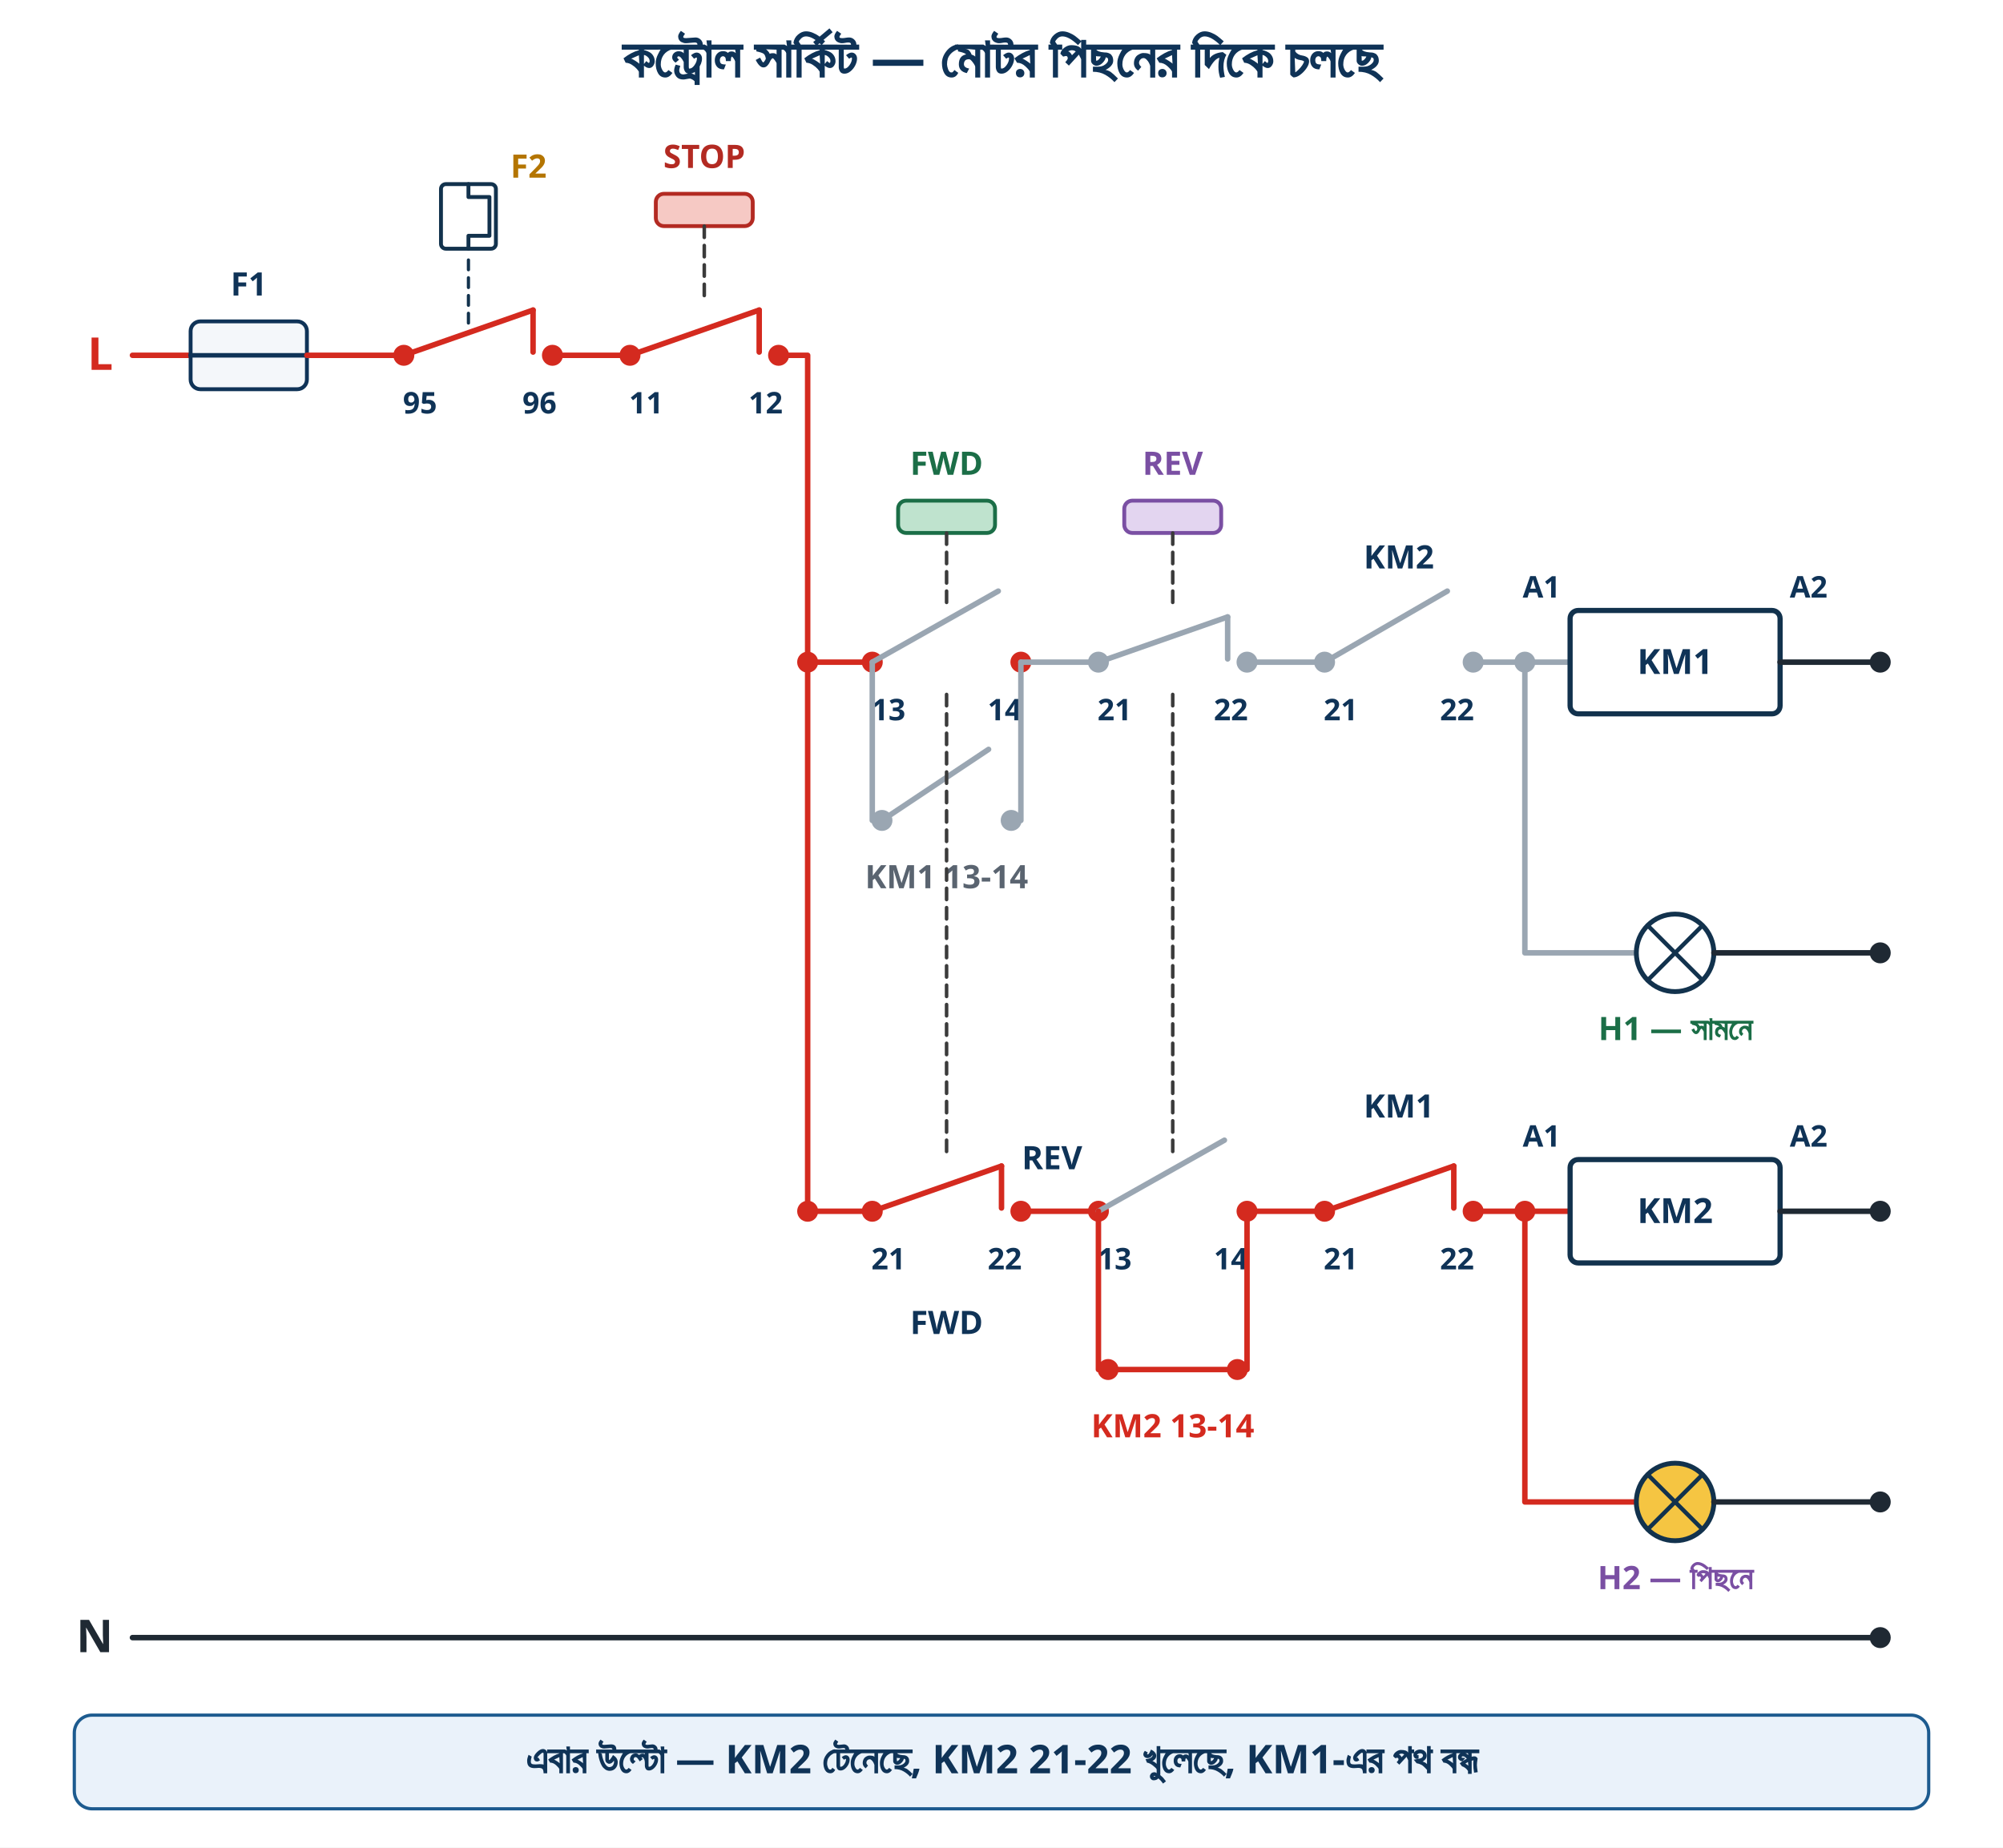
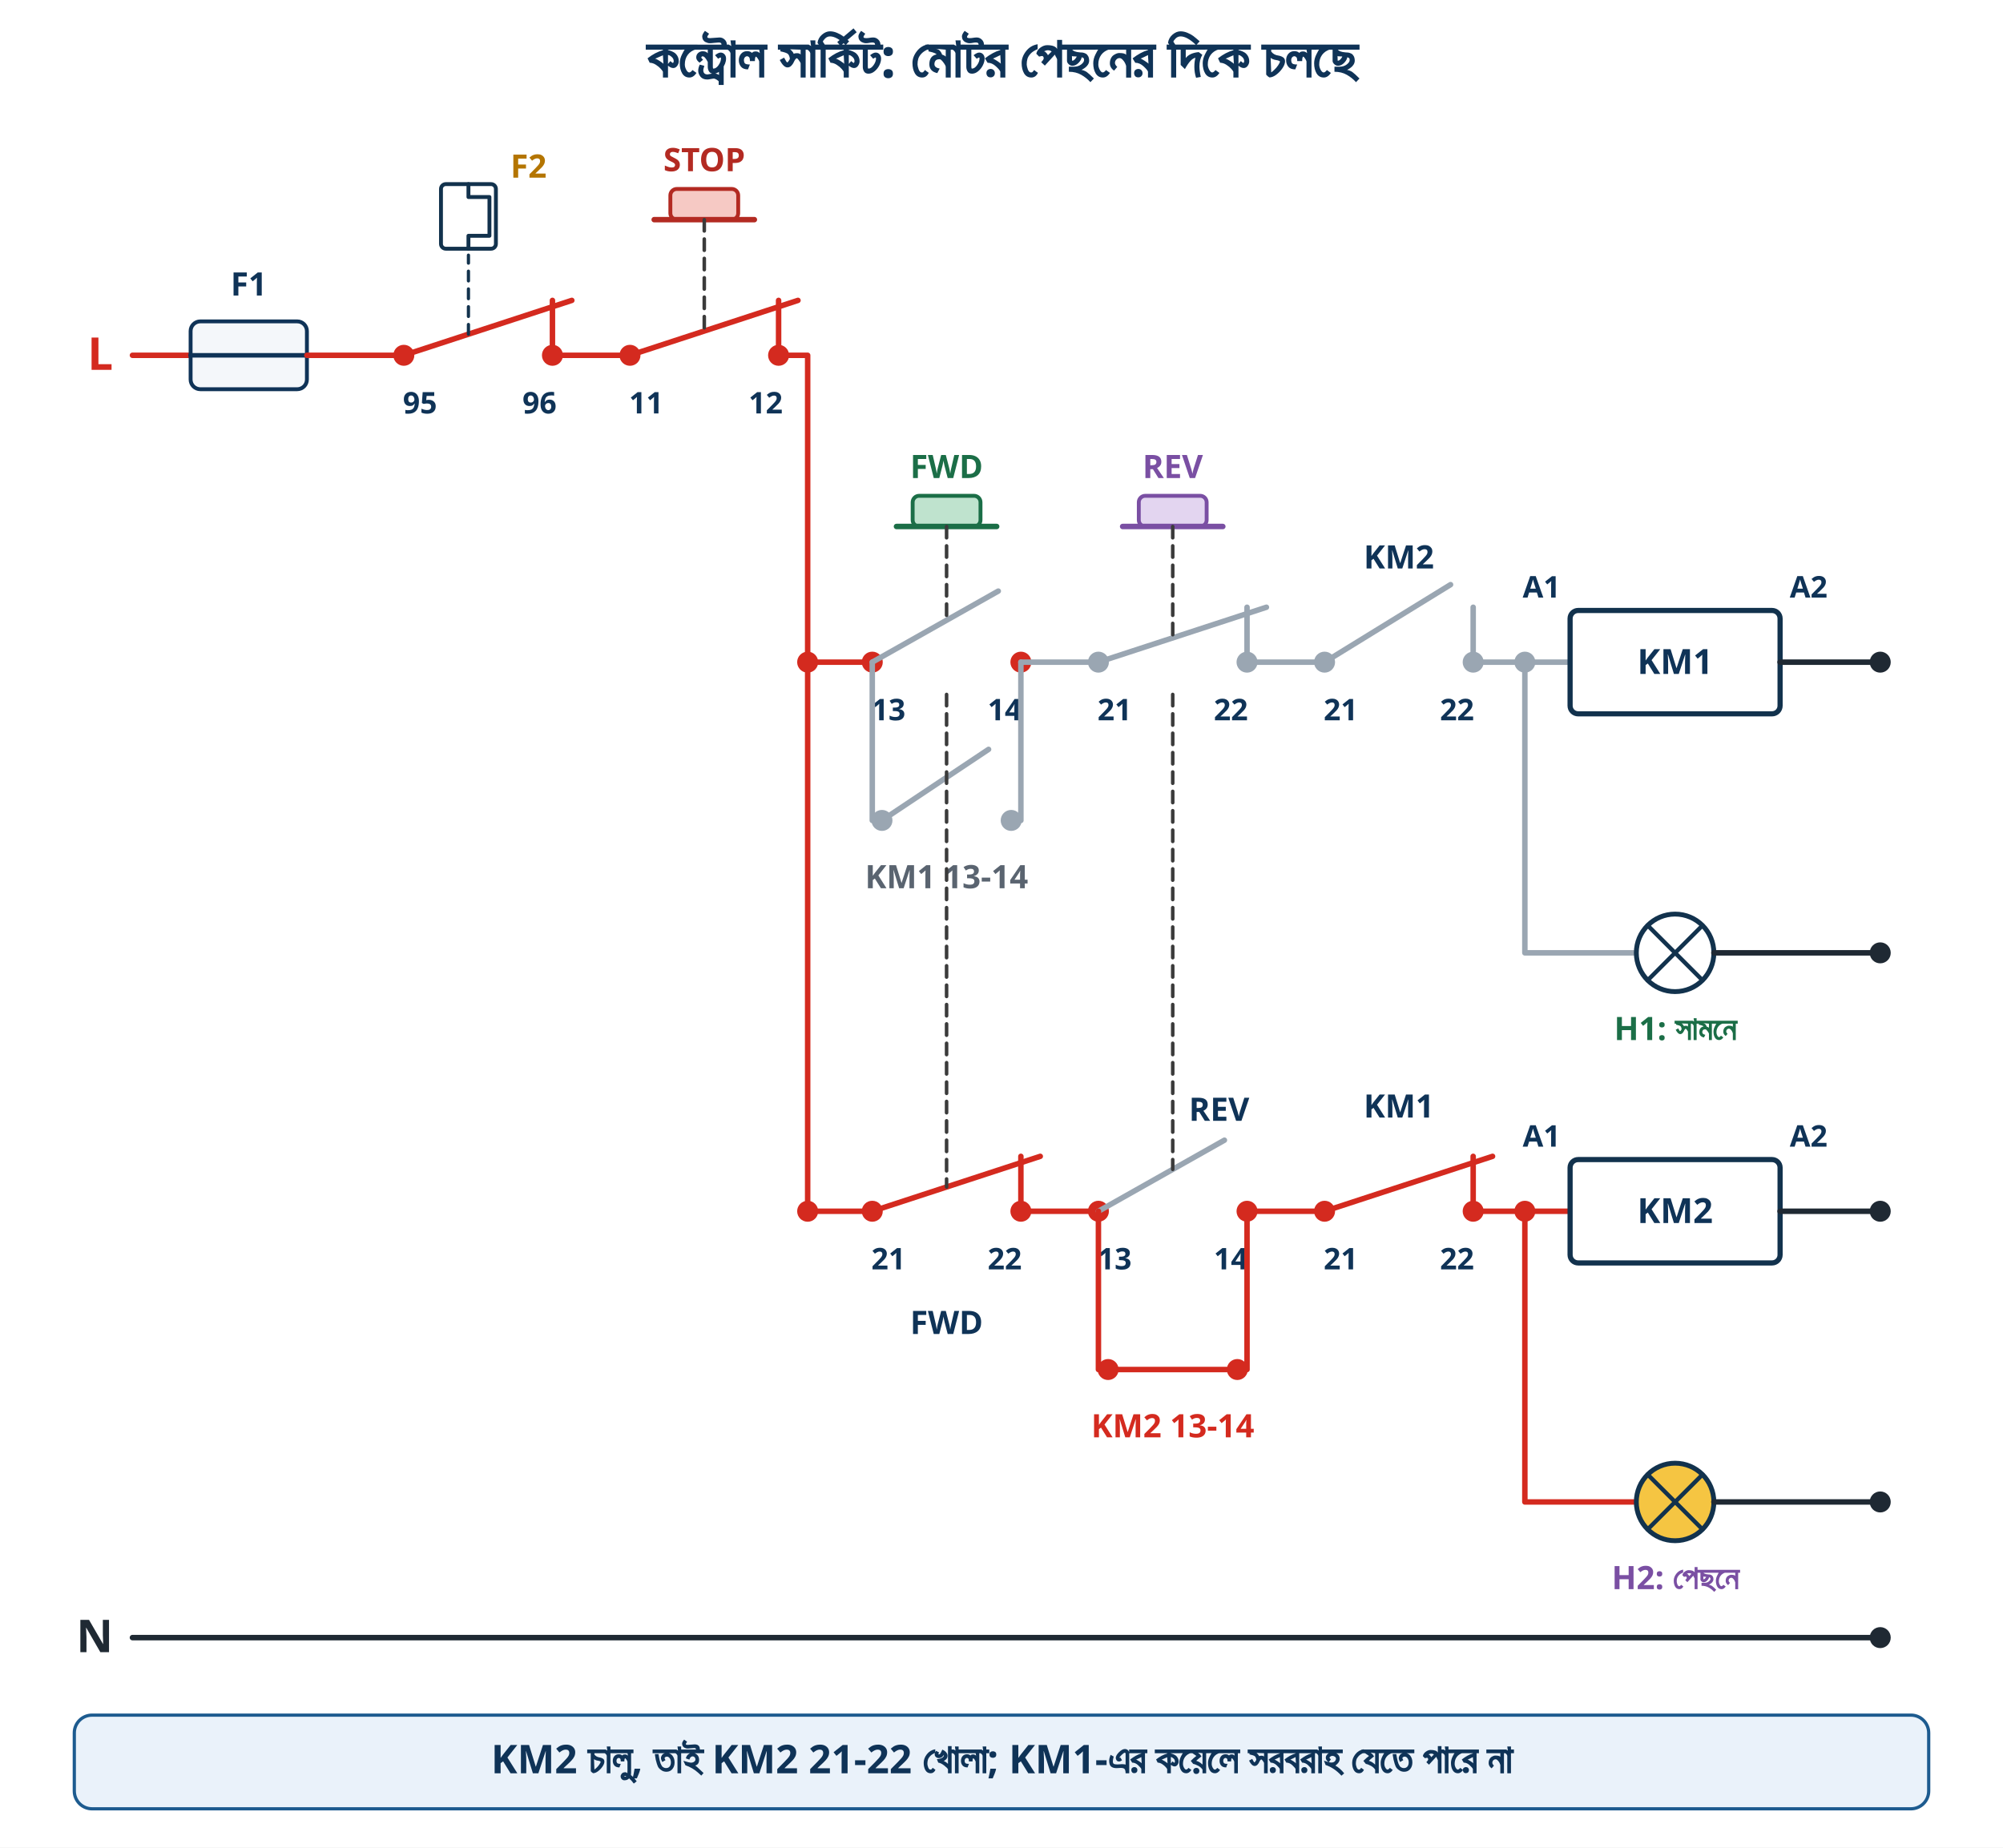
<svg xmlns="http://www.w3.org/2000/svg" width="1240" height="1144" viewBox="0 0 1240 1144">
  <rect width="1240" height="1144" fill="#FFFFFF" />
-   <text x="620.0" y="48.0" font-family="Kalpurush" font-size="34" font-weight="700" fill="#0F3357" text-anchor="middle">কন্ট্রোল সার্কিট — মোটর পিছনের দিকে চলছে</text>
+   <text x="620.0" y="48.0" font-family="Kalpurush" font-size="34" font-weight="700" fill="#0F3357" text-anchor="middle">কন্ট্রোল সার্কিট: মোটর পেছনের দিকে চলছে</text>
  <text x="70.0" y="229.0" font-family="Kalpurush" font-size="28" font-weight="700" fill="#D42A1F" text-anchor="end">L</text>
  <text x="70.0" y="1023.0" font-family="Kalpurush" font-size="28" font-weight="700" fill="#1F2933" text-anchor="end">N</text>
  <path d="M 82 220 L 118 220" fill="none" stroke="#D42A1F" stroke-width="3.4" stroke-linecap="round" stroke-linejoin="round" />
  <rect x="118.0" y="199.0" width="72.0" height="42.0" rx="6" fill="#F4F7FA" stroke="#0F3357" stroke-width="2.4" />
  <path d="M 118.0 220 L 190.0 220" fill="none" stroke="#0F3357" stroke-width="2.8" stroke-linecap="round" stroke-linejoin="round" />
  <text x="154.0" y="183.0" font-family="Kalpurush" font-size="20" font-weight="700" fill="#0F3357" text-anchor="middle">F1</text>
  <path d="M 190 220 L 250 220" fill="none" stroke="#D42A1F" stroke-width="3.4" stroke-linecap="round" stroke-linejoin="round" />
  <circle cx="250.0" cy="220.0" r="6.5" fill="#D42A1F" stroke="none" stroke-width="2" />
-   <path d="M 250 220 L 330 192" fill="none" stroke="#D42A1F" stroke-width="3.4" stroke-linecap="round" stroke-linejoin="round" />
-   <path d="M 330 192 L 330 218" fill="none" stroke="#D42A1F" stroke-width="3.4" stroke-linecap="round" stroke-linejoin="round" />
+   <path d="M 342 220 L 342 186" fill="none" stroke="#D42A1F" stroke-width="3.4" stroke-linecap="round" stroke-linejoin="round" />
+   <path d="M 250 220 L 354 186" fill="none" stroke="#D42A1F" stroke-width="3.4" stroke-linecap="round" stroke-linejoin="round" />
  <circle cx="342.0" cy="220.0" r="6.5" fill="#D42A1F" stroke="none" stroke-width="2" />
-   <path d="M 290 200 L 290 158" fill="none" stroke="#12324D" stroke-width="2" stroke-linecap="round" stroke-linejoin="round" stroke-dasharray="6 5" />
+   <path d="M 290 206.923 L 290 158" fill="none" stroke="#12324D" stroke-width="2" stroke-linecap="round" stroke-linejoin="round" stroke-dasharray="6 5" />
  <rect x="273.0" y="114.0" width="34.0" height="40.0" rx="3" fill="#FFFFFF" stroke="#12324D" stroke-width="2.4" />
  <path d="M 290 114.0 L 290 122 L 303 122 L 303 146 L 290 146 L 290 154.0" fill="none" stroke="#12324D" stroke-width="2.4" stroke-linecap="round" stroke-linejoin="round" />
  <text x="316.0" y="110.0" font-family="Kalpurush" font-size="20" font-weight="700" fill="#B47500" text-anchor="start">F2</text>
  <text x="260.0" y="256.0" font-family="Kalpurush" font-size="18.5" font-weight="700" fill="#0F3357" text-anchor="middle">95</text>
  <text x="334.0" y="256.0" font-family="Kalpurush" font-size="18.5" font-weight="700" fill="#0F3357" text-anchor="middle">96</text>
  <path d="M 342 220 L 390 220" fill="none" stroke="#D42A1F" stroke-width="3.4" stroke-linecap="round" stroke-linejoin="round" />
  <circle cx="390.0" cy="220.0" r="6.5" fill="#D42A1F" stroke="none" stroke-width="2" />
-   <path d="M 390 220 L 470 192" fill="none" stroke="#D42A1F" stroke-width="3.4" stroke-linecap="round" stroke-linejoin="round" />
-   <path d="M 470 192 L 470 218" fill="none" stroke="#D42A1F" stroke-width="3.4" stroke-linecap="round" stroke-linejoin="round" />
+   <path d="M 482 220 L 482 186" fill="none" stroke="#D42A1F" stroke-width="3.4" stroke-linecap="round" stroke-linejoin="round" />
+   <path d="M 390 220 L 494 186" fill="none" stroke="#D42A1F" stroke-width="3.4" stroke-linecap="round" stroke-linejoin="round" />
  <circle cx="482.0" cy="220.0" r="6.5" fill="#D42A1F" stroke="none" stroke-width="2" />
-   <rect x="406.0" y="120.0" width="60.0" height="20.0" rx="5" fill="#F6C9C4" stroke="#B32A22" stroke-width="2.4" />
-   <path d="M 436 140 L 436 186" fill="none" stroke="#3B3B3B" stroke-width="2.2" stroke-linecap="round" stroke-linejoin="round" stroke-dasharray="7 5" />
-   <text x="436.0" y="104.0" font-family="Kalpurush" font-size="20" font-weight="700" fill="#B32A22" text-anchor="middle">STOP</text>
+   <rect x="415.0" y="117.0" width="42.0" height="19.0" rx="4" fill="#F6C9C4" stroke="#B32A22" stroke-width="2.4" />
+   <path d="M 405 136 L 467 136" fill="none" stroke="#B32A22" stroke-width="3.4" stroke-linecap="round" stroke-linejoin="round" />
+   <path d="M 436 136 L 436 205" fill="none" stroke="#3B3B3B" stroke-width="2.2" stroke-linecap="round" stroke-linejoin="round" stroke-dasharray="7 5" />
+   <text x="436.0" y="106.0" font-family="Kalpurush" font-size="20" font-weight="700" fill="#B32A22" text-anchor="middle">STOP</text>
  <text x="400.0" y="256.0" font-family="Kalpurush" font-size="18.5" font-weight="700" fill="#0F3357" text-anchor="middle">11</text>
  <text x="474.0" y="256.0" font-family="Kalpurush" font-size="18.5" font-weight="700" fill="#0F3357" text-anchor="middle">12</text>
  <path d="M 482 220 L 500 220 L 500 750" fill="none" stroke="#D42A1F" stroke-width="3.4" stroke-linecap="round" stroke-linejoin="round" />
  <circle cx="500.0" cy="410.0" r="6.5" fill="#D42A1F" stroke="none" stroke-width="2" />
  <circle cx="500.0" cy="750.0" r="6.5" fill="#D42A1F" stroke="none" stroke-width="2" />
  <path d="M 500 410 L 540 410" fill="none" stroke="#D42A1F" stroke-width="3.4" stroke-linecap="round" stroke-linejoin="round" />
  <circle cx="540.0" cy="410.0" r="6.5" fill="#D42A1F" stroke="none" stroke-width="2" />
  <path d="M 540 410 L 618 366" fill="none" stroke="#9AA6B2" stroke-width="3.4" stroke-linecap="round" stroke-linejoin="round" />
  <circle cx="632.0" cy="410.0" r="6.5" fill="#D42A1F" stroke="none" stroke-width="2" />
  <text x="550.0" y="446.0" font-family="Kalpurush" font-size="18.5" font-weight="700" fill="#0F3357" text-anchor="middle">13</text>
  <text x="622.0" y="446.0" font-family="Kalpurush" font-size="18.5" font-weight="700" fill="#0F3357" text-anchor="middle">14</text>
  <path d="M 632 410 L 680 410" fill="none" stroke="#9AA6B2" stroke-width="3.4" stroke-linecap="round" stroke-linejoin="round" />
  <circle cx="680.0" cy="410.0" r="6.5" fill="#9AA6B2" stroke="none" stroke-width="2" />
-   <path d="M 680 410 L 760 382" fill="none" stroke="#9AA6B2" stroke-width="3.4" stroke-linecap="round" stroke-linejoin="round" />
-   <path d="M 760 382 L 760 408" fill="none" stroke="#9AA6B2" stroke-width="3.4" stroke-linecap="round" stroke-linejoin="round" />
+   <path d="M 772 410 L 772 376" fill="none" stroke="#9AA6B2" stroke-width="3.4" stroke-linecap="round" stroke-linejoin="round" />
+   <path d="M 680 410 L 784 376" fill="none" stroke="#9AA6B2" stroke-width="3.4" stroke-linecap="round" stroke-linejoin="round" />
  <circle cx="772.0" cy="410.0" r="6.5" fill="#9AA6B2" stroke="none" stroke-width="2" />
  <text x="690.0" y="446.0" font-family="Kalpurush" font-size="18.5" font-weight="700" fill="#0F3357" text-anchor="middle">21</text>
  <text x="762.0" y="446.0" font-family="Kalpurush" font-size="18.5" font-weight="700" fill="#0F3357" text-anchor="middle">22</text>
  <path d="M 772 410 L 820 410" fill="none" stroke="#9AA6B2" stroke-width="3.4" stroke-linecap="round" stroke-linejoin="round" />
  <circle cx="820.0" cy="410.0" r="6.5" fill="#9AA6B2" stroke="none" stroke-width="2" />
-   <path d="M 820 410 L 896 366" fill="none" stroke="#9AA6B2" stroke-width="3.4" stroke-linecap="round" stroke-linejoin="round" />
+   <path d="M 912 410 L 912 376" fill="none" stroke="#9AA6B2" stroke-width="3.4" stroke-linecap="round" stroke-linejoin="round" />
+   <path d="M 820 410 L 898 362" fill="none" stroke="#9AA6B2" stroke-width="3.4" stroke-linecap="round" stroke-linejoin="round" />
  <circle cx="912.0" cy="410.0" r="6.5" fill="#9AA6B2" stroke="none" stroke-width="2" />
  <text x="866.0" y="352.0" font-family="Kalpurush" font-size="20" font-weight="700" fill="#0F3357" text-anchor="middle">KM2</text>
  <text x="830.0" y="446.0" font-family="Kalpurush" font-size="18.5" font-weight="700" fill="#0F3357" text-anchor="middle">21</text>
  <text x="902.0" y="446.0" font-family="Kalpurush" font-size="18.5" font-weight="700" fill="#0F3357" text-anchor="middle">22</text>
  <path d="M 912 410 L 972 410" fill="none" stroke="#9AA6B2" stroke-width="3.4" stroke-linecap="round" stroke-linejoin="round" />
  <circle cx="944.0" cy="410.0" r="6.5" fill="#9AA6B2" stroke="none" stroke-width="2" />
  <rect x="972.0" y="378.0" width="130.0" height="64.0" rx="5" fill="#FFFFFF" stroke="#12324D" stroke-width="3.2" />
  <text x="1037.0" y="417.3" font-family="Kalpurush" font-size="21.5" font-weight="700" fill="#0F3357" text-anchor="middle">KM1</text>
  <text x="966.0" y="370.0" font-family="Kalpurush" font-size="18.5" font-weight="700" fill="#0F3357" text-anchor="end">A1</text>
  <text x="1108.0" y="370.0" font-family="Kalpurush" font-size="18.5" font-weight="700" fill="#0F3357" text-anchor="start">A2</text>
  <path d="M 1102 410 L 1164 410" fill="none" stroke="#1F2933" stroke-width="3.4" stroke-linecap="round" stroke-linejoin="round" />
  <circle cx="1164.0" cy="410.0" r="6.5" fill="#1F2933" stroke="none" stroke-width="2" />
  <path d="M 540 410 L 540 508 L 546 508" fill="none" stroke="#9AA6B2" stroke-width="3.4" stroke-linecap="round" stroke-linejoin="round" />
  <circle cx="546.0" cy="508.0" r="6.5" fill="#9AA6B2" stroke="none" stroke-width="2" />
  <path d="M 546 508 L 612 464" fill="none" stroke="#9AA6B2" stroke-width="3.4" stroke-linecap="round" stroke-linejoin="round" />
  <circle cx="626.0" cy="508.0" r="6.5" fill="#9AA6B2" stroke="none" stroke-width="2" />
  <path d="M 626 508 L 632 508 L 632 410" fill="none" stroke="#9AA6B2" stroke-width="3.4" stroke-linecap="round" stroke-linejoin="round" />
  <text x="586.0" y="550.0" font-family="Kalpurush" font-size="20" font-weight="700" fill="#5A6470" text-anchor="middle">KM1 13-14</text>
  <path d="M 944 410 L 944 590 L 1013 590" fill="none" stroke="#9AA6B2" stroke-width="3.4" stroke-linecap="round" stroke-linejoin="round" />
  <circle cx="1037.0" cy="590.0" r="24.0" fill="#FFFFFF" stroke="#12324D" stroke-width="3" />
  <path d="M 1020.032 573.032 L 1053.968 606.968" fill="none" stroke="#12324D" stroke-width="2.6" stroke-linecap="round" stroke-linejoin="round" />
  <path d="M 1020.032 606.968 L 1053.968 573.032" fill="none" stroke="#12324D" stroke-width="2.6" stroke-linecap="round" stroke-linejoin="round" />
  <path d="M 1061 590 L 1164 590" fill="none" stroke="#1F2933" stroke-width="3.4" stroke-linecap="round" stroke-linejoin="round" />
  <circle cx="1164.0" cy="590.0" r="6.5" fill="#1F2933" stroke="none" stroke-width="2" />
-   <text x="1037.0" y="644.0" font-family="Kalpurush" font-size="20" font-weight="700" fill="#1B6E47" text-anchor="middle">H1 — সামনে</text>
+   <text x="1037.0" y="644.0" font-family="Kalpurush" font-size="20" font-weight="700" fill="#1B6E47" text-anchor="middle">H1: সামনে</text>
  <path d="M 500 750 L 540 750" fill="none" stroke="#D42A1F" stroke-width="3.4" stroke-linecap="round" stroke-linejoin="round" />
  <circle cx="540.0" cy="750.0" r="6.5" fill="#D42A1F" stroke="none" stroke-width="2" />
-   <path d="M 540 750 L 620 722" fill="none" stroke="#D42A1F" stroke-width="3.4" stroke-linecap="round" stroke-linejoin="round" />
-   <path d="M 620 722 L 620 748" fill="none" stroke="#D42A1F" stroke-width="3.4" stroke-linecap="round" stroke-linejoin="round" />
+   <path d="M 632 750 L 632 716" fill="none" stroke="#D42A1F" stroke-width="3.4" stroke-linecap="round" stroke-linejoin="round" />
+   <path d="M 540 750 L 644 716" fill="none" stroke="#D42A1F" stroke-width="3.4" stroke-linecap="round" stroke-linejoin="round" />
  <circle cx="632.0" cy="750.0" r="6.5" fill="#D42A1F" stroke="none" stroke-width="2" />
  <text x="586.0" y="826.0" font-family="Kalpurush" font-size="20" font-weight="700" fill="#0F3357" text-anchor="middle">FWD</text>
  <text x="550.0" y="786.0" font-family="Kalpurush" font-size="18.5" font-weight="700" fill="#0F3357" text-anchor="middle">21</text>
  <text x="622.0" y="786.0" font-family="Kalpurush" font-size="18.5" font-weight="700" fill="#0F3357" text-anchor="middle">22</text>
  <path d="M 632 750 L 680 750" fill="none" stroke="#D42A1F" stroke-width="3.4" stroke-linecap="round" stroke-linejoin="round" />
  <circle cx="680.0" cy="750.0" r="6.5" fill="#D42A1F" stroke="none" stroke-width="2" />
  <path d="M 680 750 L 758 706" fill="none" stroke="#9AA6B2" stroke-width="3.4" stroke-linecap="round" stroke-linejoin="round" />
  <circle cx="772.0" cy="750.0" r="6.5" fill="#D42A1F" stroke="none" stroke-width="2" />
-   <text x="670.0" y="724.0" font-family="Kalpurush" font-size="20" font-weight="700" fill="#0F3357" text-anchor="end">REV</text>
+   <text x="736.0" y="694.0" font-family="Kalpurush" font-size="20" font-weight="700" fill="#0F3357" text-anchor="start">REV</text>
  <text x="690.0" y="786.0" font-family="Kalpurush" font-size="18.5" font-weight="700" fill="#0F3357" text-anchor="middle">13</text>
  <text x="762.0" y="786.0" font-family="Kalpurush" font-size="18.5" font-weight="700" fill="#0F3357" text-anchor="middle">14</text>
  <path d="M 772 750 L 820 750" fill="none" stroke="#D42A1F" stroke-width="3.4" stroke-linecap="round" stroke-linejoin="round" />
  <circle cx="820.0" cy="750.0" r="6.5" fill="#D42A1F" stroke="none" stroke-width="2" />
-   <path d="M 820 750 L 900 722" fill="none" stroke="#D42A1F" stroke-width="3.4" stroke-linecap="round" stroke-linejoin="round" />
-   <path d="M 900 722 L 900 748" fill="none" stroke="#D42A1F" stroke-width="3.4" stroke-linecap="round" stroke-linejoin="round" />
+   <path d="M 912 750 L 912 716" fill="none" stroke="#D42A1F" stroke-width="3.4" stroke-linecap="round" stroke-linejoin="round" />
+   <path d="M 820 750 L 924 716" fill="none" stroke="#D42A1F" stroke-width="3.4" stroke-linecap="round" stroke-linejoin="round" />
  <circle cx="912.0" cy="750.0" r="6.5" fill="#D42A1F" stroke="none" stroke-width="2" />
  <text x="866.0" y="692.0" font-family="Kalpurush" font-size="20" font-weight="700" fill="#0F3357" text-anchor="middle">KM1</text>
  <text x="830.0" y="786.0" font-family="Kalpurush" font-size="18.5" font-weight="700" fill="#0F3357" text-anchor="middle">21</text>
  <text x="902.0" y="786.0" font-family="Kalpurush" font-size="18.5" font-weight="700" fill="#0F3357" text-anchor="middle">22</text>
  <path d="M 912 750 L 972 750" fill="none" stroke="#D42A1F" stroke-width="3.4" stroke-linecap="round" stroke-linejoin="round" />
  <circle cx="944.0" cy="750.0" r="6.5" fill="#D42A1F" stroke="none" stroke-width="2" />
  <rect x="972.0" y="718.0" width="130.0" height="64.0" rx="5" fill="#FFFFFF" stroke="#12324D" stroke-width="3.2" />
  <text x="1037.0" y="757.3" font-family="Kalpurush" font-size="21.5" font-weight="700" fill="#0F3357" text-anchor="middle">KM2</text>
  <text x="966.0" y="710.0" font-family="Kalpurush" font-size="18.5" font-weight="700" fill="#0F3357" text-anchor="end">A1</text>
  <text x="1108.0" y="710.0" font-family="Kalpurush" font-size="18.5" font-weight="700" fill="#0F3357" text-anchor="start">A2</text>
  <path d="M 1102 750 L 1164 750" fill="none" stroke="#1F2933" stroke-width="3.4" stroke-linecap="round" stroke-linejoin="round" />
  <circle cx="1164.0" cy="750.0" r="6.5" fill="#1F2933" stroke="none" stroke-width="2" />
  <path d="M 680 750 L 680 848 L 686 848" fill="none" stroke="#D42A1F" stroke-width="3.4" stroke-linecap="round" stroke-linejoin="round" />
  <circle cx="686.0" cy="848.0" r="6.5" fill="#D42A1F" stroke="none" stroke-width="2" />
  <path d="M 686 848 L 766 848" fill="none" stroke="#D42A1F" stroke-width="3.4" stroke-linecap="round" stroke-linejoin="round" />
  <circle cx="766.0" cy="848.0" r="6.5" fill="#D42A1F" stroke="none" stroke-width="2" />
  <path d="M 766 848 L 772 848 L 772 750" fill="none" stroke="#D42A1F" stroke-width="3.4" stroke-linecap="round" stroke-linejoin="round" />
  <text x="726.0" y="890.0" font-family="Kalpurush" font-size="20" font-weight="700" fill="#D42A1F" text-anchor="middle">KM2 13-14</text>
  <path d="M 944 750 L 944 930 L 1013 930" fill="none" stroke="#D42A1F" stroke-width="3.4" stroke-linecap="round" stroke-linejoin="round" />
  <circle cx="1037.0" cy="930.0" r="24.0" fill="#F5C542" stroke="#12324D" stroke-width="3" />
  <path d="M 1020.032 913.032 L 1053.968 946.968" fill="none" stroke="#12324D" stroke-width="2.6" stroke-linecap="round" stroke-linejoin="round" />
  <path d="M 1020.032 946.968 L 1053.968 913.032" fill="none" stroke="#12324D" stroke-width="2.6" stroke-linecap="round" stroke-linejoin="round" />
  <path d="M 1061 930 L 1164 930" fill="none" stroke="#1F2933" stroke-width="3.4" stroke-linecap="round" stroke-linejoin="round" />
  <circle cx="1164.0" cy="930.0" r="6.5" fill="#1F2933" stroke="none" stroke-width="2" />
-   <text x="1037.0" y="984.0" font-family="Kalpurush" font-size="20" font-weight="700" fill="#7A4FA3" text-anchor="middle">H2 — পিছনে</text>
-   <rect x="556.0" y="310.0" width="60.0" height="20.0" rx="5" fill="#BFE3CE" stroke="#1B6E47" stroke-width="2.4" />
-   <path d="M 586 330 L 586 376" fill="none" stroke="#3B3B3B" stroke-width="2.2" stroke-linecap="round" stroke-linejoin="round" stroke-dasharray="7 5" />
-   <text x="586.0" y="294.0" font-family="Kalpurush" font-size="20" font-weight="700" fill="#1B6E47" text-anchor="middle">FWD</text>
-   <rect x="696.0" y="310.0" width="60.0" height="20.0" rx="5" fill="#E3D5F0" stroke="#7A4FA3" stroke-width="2.4" />
-   <path d="M 726 330 L 726 376" fill="none" stroke="#3B3B3B" stroke-width="2.2" stroke-linecap="round" stroke-linejoin="round" stroke-dasharray="7 5" />
-   <text x="726.0" y="294.0" font-family="Kalpurush" font-size="20" font-weight="700" fill="#7A4FA3" text-anchor="middle">REV</text>
-   <path d="M 586 430 L 586 716" fill="none" stroke="#3B3B3B" stroke-width="2.2" stroke-linecap="round" stroke-linejoin="round" stroke-dasharray="7 5" />
-   <path d="M 726 430 L 726 716" fill="none" stroke="#3B3B3B" stroke-width="2.2" stroke-linecap="round" stroke-linejoin="round" stroke-dasharray="7 5" />
+   <text x="1037.0" y="984.0" font-family="Kalpurush" font-size="20" font-weight="700" fill="#7A4FA3" text-anchor="middle">H2: পেছনে</text>
+   <rect x="565.0" y="307.0" width="42.0" height="19.0" rx="4" fill="#BFE3CE" stroke="#1B6E47" stroke-width="2.4" />
+   <path d="M 555 326 L 617 326" fill="none" stroke="#1B6E47" stroke-width="3.4" stroke-linecap="round" stroke-linejoin="round" />
+   <path d="M 586 326 L 586 384.051" fill="none" stroke="#3B3B3B" stroke-width="2.2" stroke-linecap="round" stroke-linejoin="round" stroke-dasharray="7 5" />
+   <text x="586.0" y="296.0" font-family="Kalpurush" font-size="20" font-weight="700" fill="#1B6E47" text-anchor="middle">FWD</text>
+   <rect x="705.0" y="307.0" width="42.0" height="19.0" rx="4" fill="#E3D5F0" stroke="#7A4FA3" stroke-width="2.4" />
+   <path d="M 695 326 L 757 326" fill="none" stroke="#7A4FA3" stroke-width="3.4" stroke-linecap="round" stroke-linejoin="round" />
+   <path d="M 726 326 L 726 394.962" fill="none" stroke="#3B3B3B" stroke-width="2.2" stroke-linecap="round" stroke-linejoin="round" stroke-dasharray="7 5" />
+   <text x="726.0" y="296.0" font-family="Kalpurush" font-size="20" font-weight="700" fill="#7A4FA3" text-anchor="middle">REV</text>
+   <path d="M 586 430 L 586 734.962" fill="none" stroke="#3B3B3B" stroke-width="2.2" stroke-linecap="round" stroke-linejoin="round" stroke-dasharray="7 5" />
+   <path d="M 726 430 L 726 724.051" fill="none" stroke="#3B3B3B" stroke-width="2.2" stroke-linecap="round" stroke-linejoin="round" stroke-dasharray="7 5" />
  <path d="M 82 1014 L 1164 1014" fill="none" stroke="#1F2933" stroke-width="3.4" stroke-linecap="round" stroke-linejoin="round" />
  <circle cx="1164.0" cy="1014.0" r="6.5" fill="#1F2933" stroke="none" stroke-width="2" />
  <rect x="46.0" y="1062.0" width="1148.0" height="58.0" rx="11" fill="#EAF2FA" stroke="#1D5B8F" stroke-width="2" />
-   <text x="620.0" y="1098.0" font-family="Kalpurush" font-size="24.5" font-weight="700" fill="#0F3357" text-anchor="middle">এবার উল্টো — KM2 টেনেছে, KM2 21-22 খুলেছে, KM1-এর পথ বন্ধ</text>
+   <text x="620.0" y="1098.0" font-family="Kalpurush" font-size="24.5" font-weight="700" fill="#0F3357" text-anchor="middle">KM2 চালু, তাই KM2 21-22 খোলা; KM1-এর কয়েলে সরবরাহ যেতে পারে না</text>
</svg>
